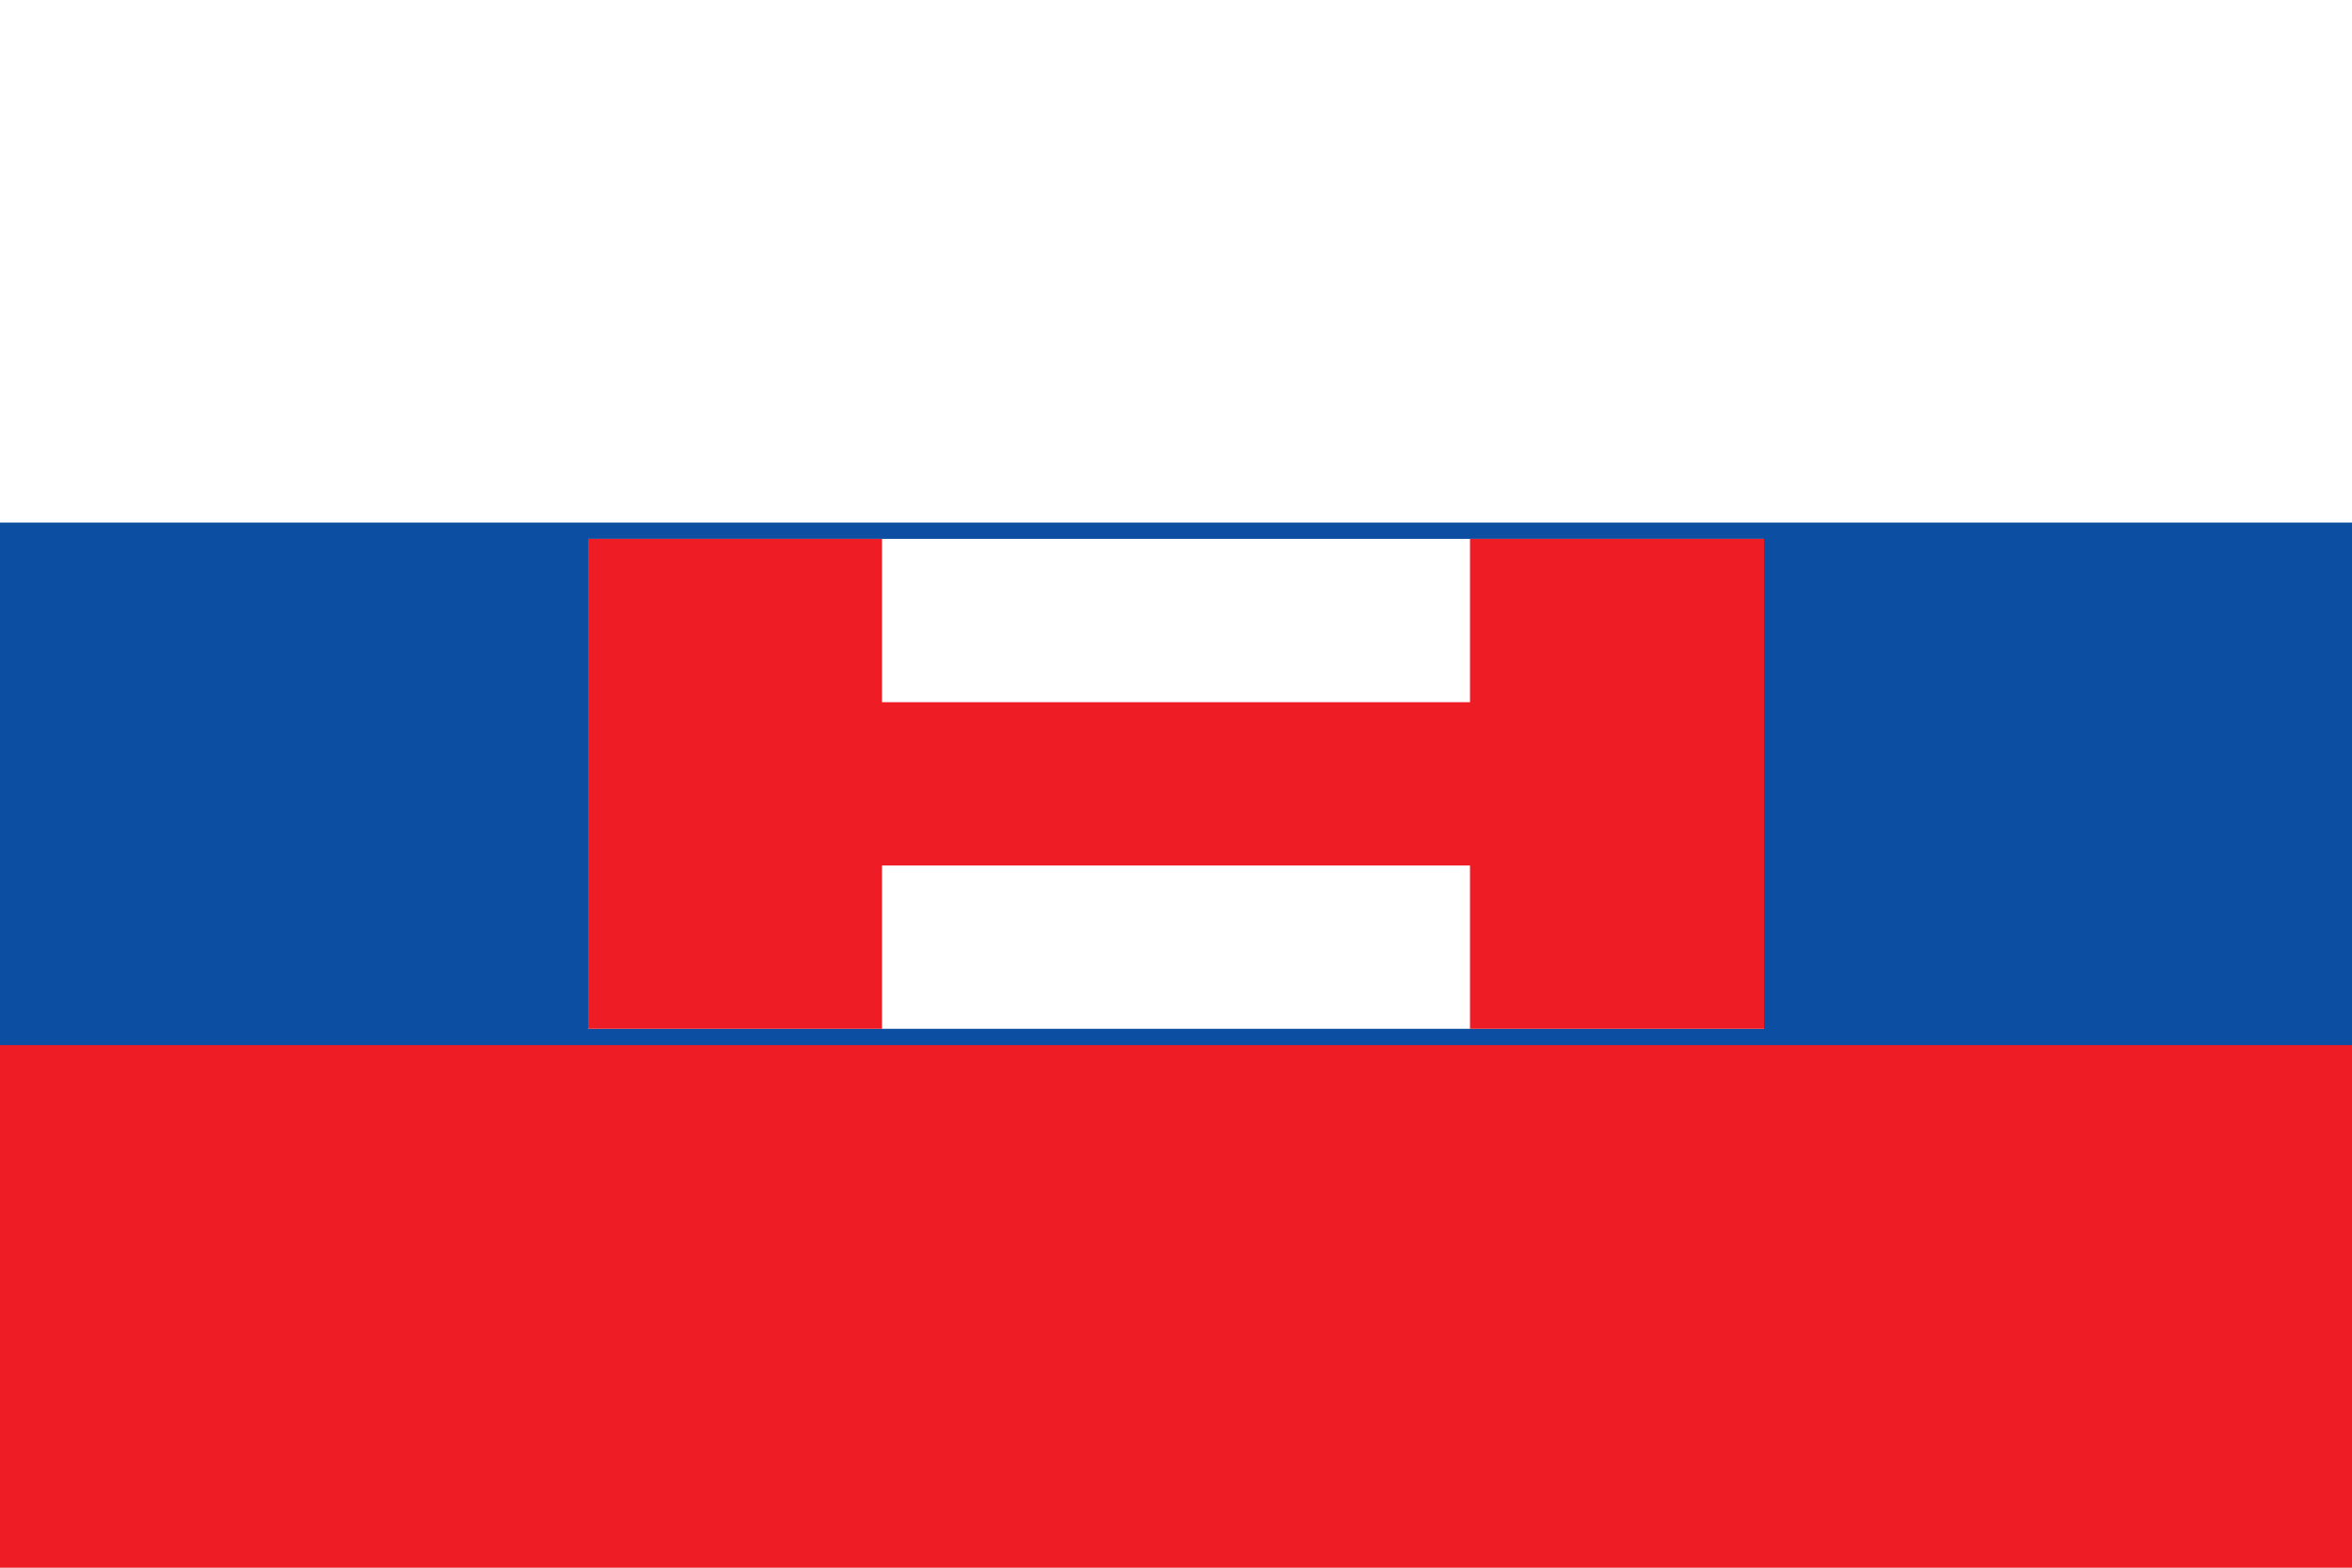
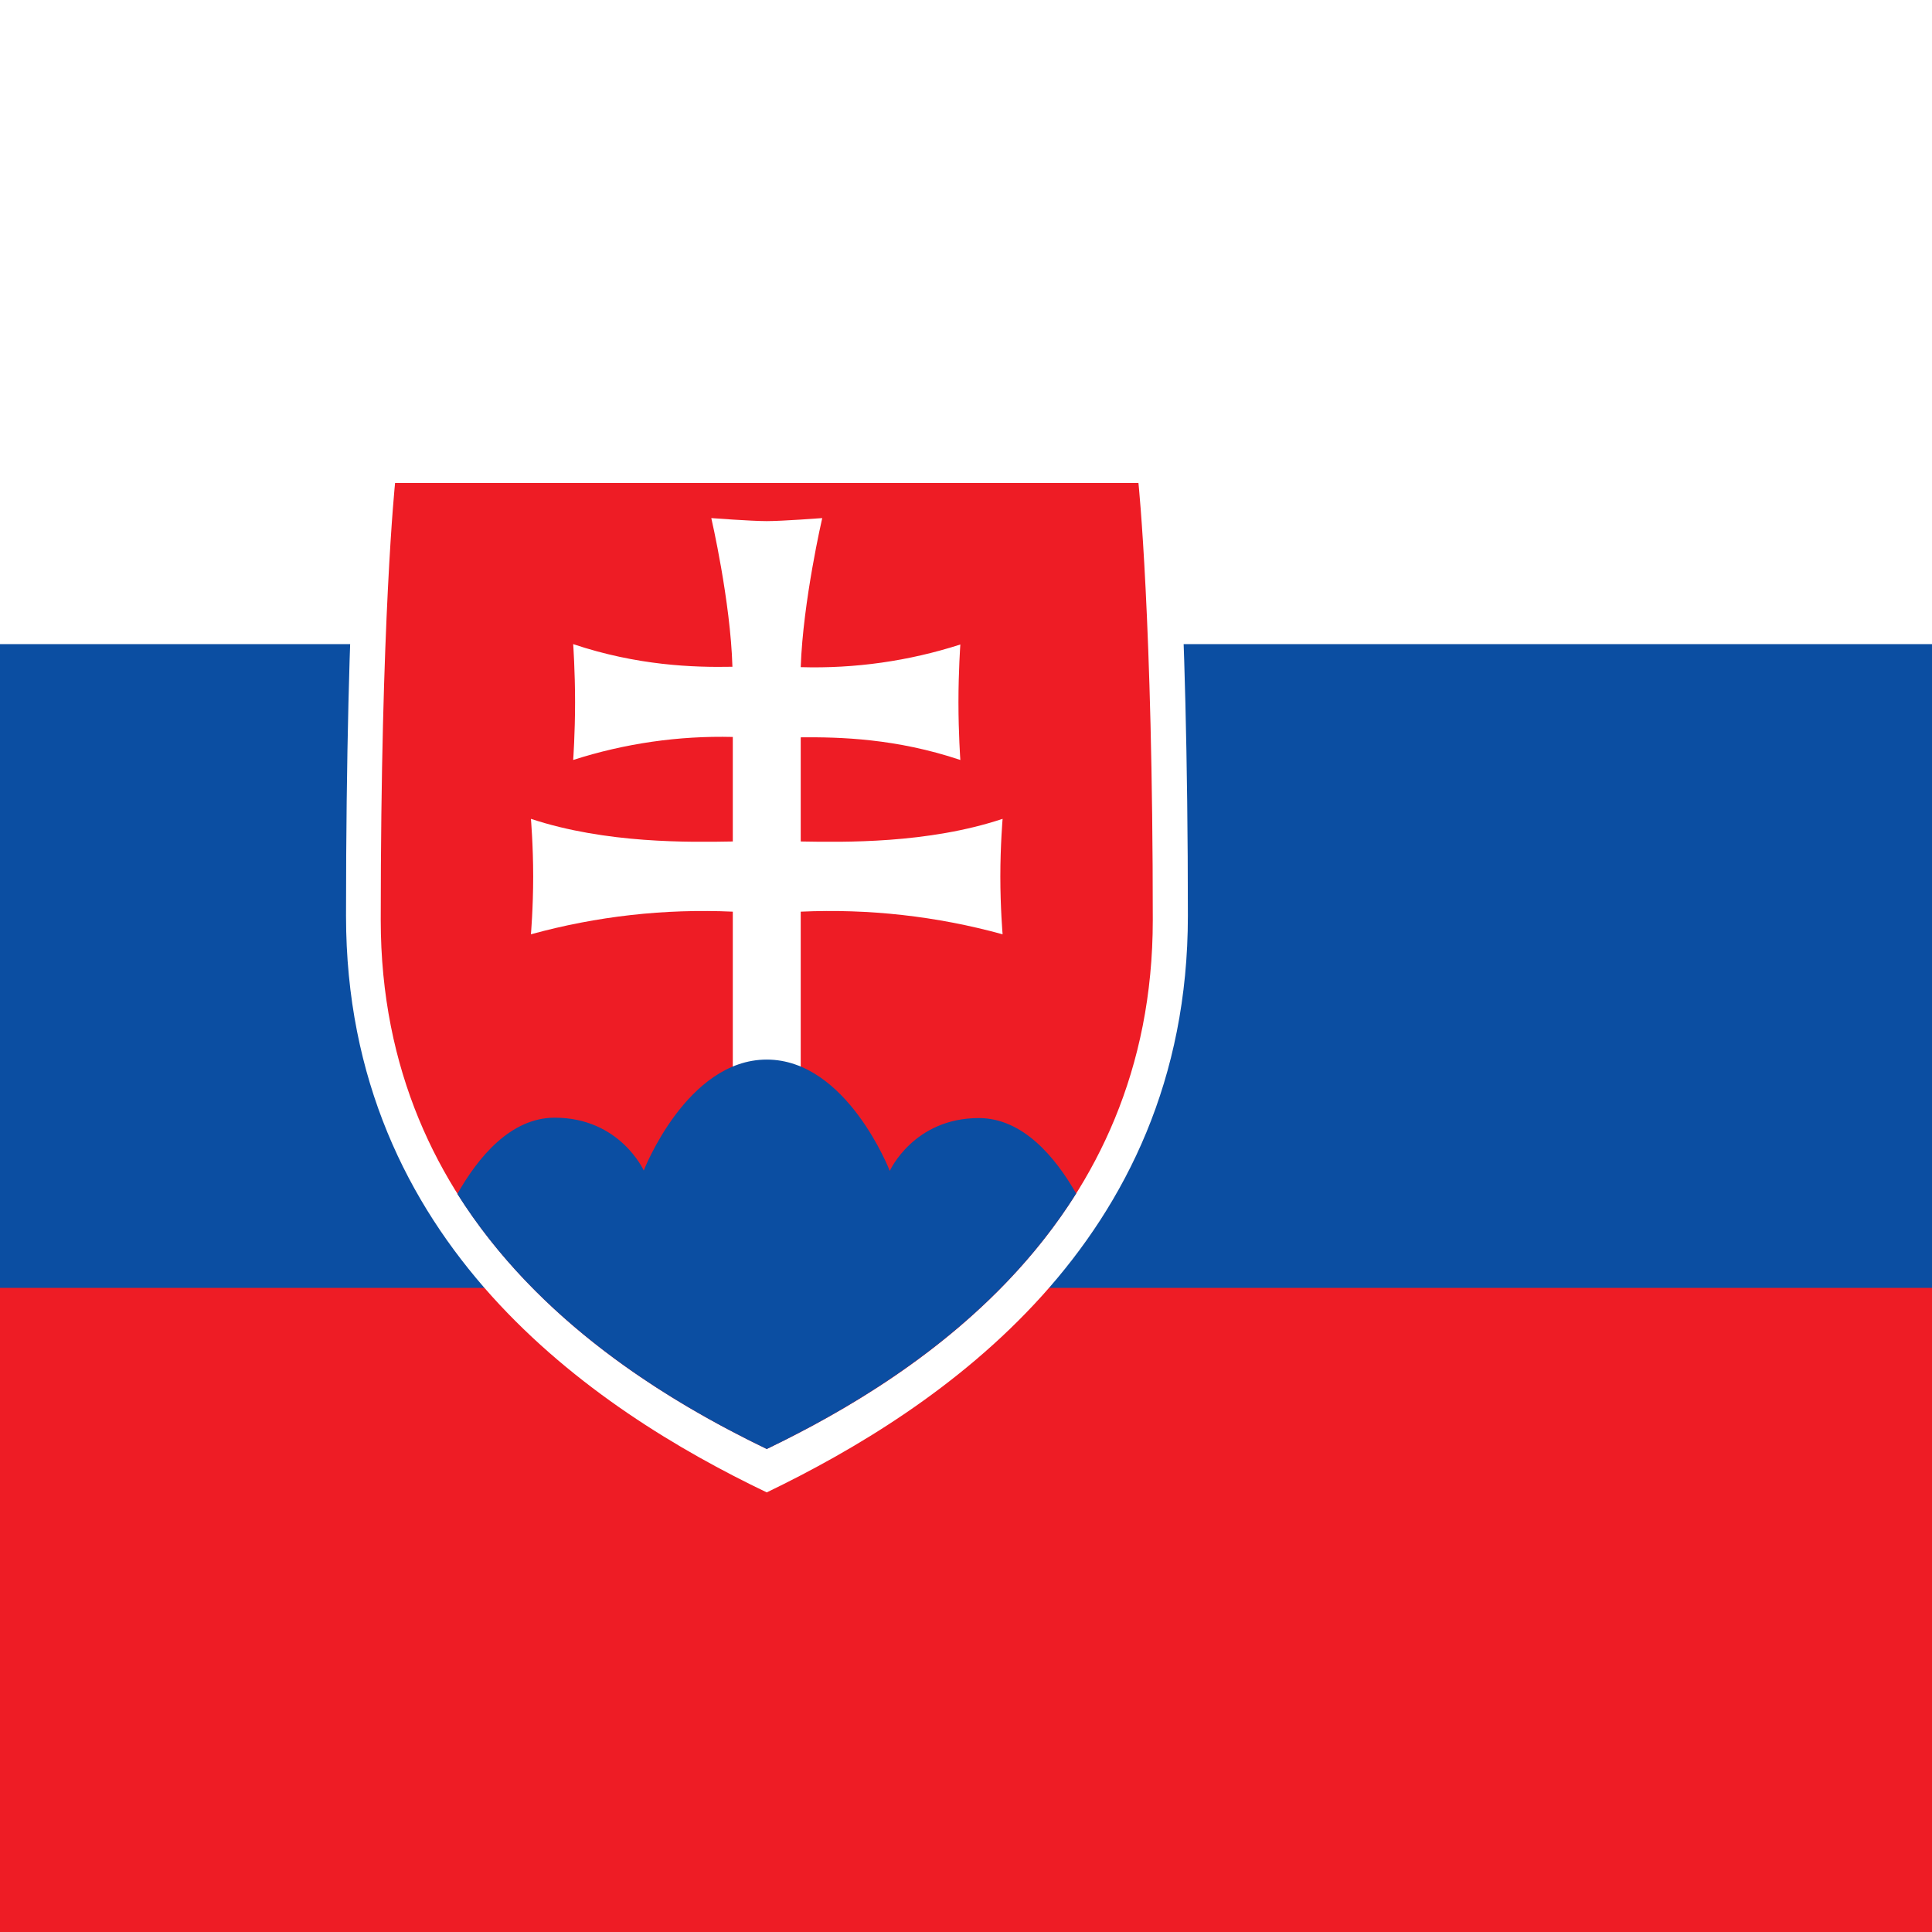
- <svg xmlns="http://www.w3.org/2000/svg" viewBox="0 0 900 600">
-   <rect width="900" height="600" fill="#ee1c25" />
-   <rect width="900" height="400" fill="#0b4ea2" />
-   <rect width="900" height="200" fill="#fff" />
-   <path d="M 225,206.25 h 450 v 187.5 h -450 z" fill="#fff" />
-   <path d="M 225,206.25 v 187.5 h 112.5 v -62.5 h 225 v 62.5 h 112.5 v -187.5 h -112.5 v 62.5 h -225 v -62.5 z" fill="#ee1c25" />
+ <svg xmlns="http://www.w3.org/2000/svg" id="flag-icons-sk" viewBox="0 0 512 512">
+   <path fill="#ee1c25" d="M0 0h512v512H0z" />
+   <path fill="#0b4ea2" d="M0 0h512v341.3H0z" />
+   <path fill="#fff" d="M0 0h512v170.7H0z" />
+   <path fill="#fff" d="M203.2 395.5c-45.9-22-111.5-66-111.5-152.8s4.1-126.2 4.1-126.2h214.8s4.2 39.4 4.2 126.2S249 373.4 203.2 395.5" />
+   <path fill="#ee1c25" d="M203.2 384c-42.1-20.3-102.3-60.5-102.3-140.2s3.8-115.8 3.8-115.8h197s3.8 36.2 3.8 115.8-60.2 120-102.3 140.2" />
+   <path fill="#fff" d="M212.2 223c11.4.2 33.7.6 53.5-6 0 0-.6 7-.6 15.3s.6 15.3.6 15.3a172 172 0 0 0-53.5-6v44h-18v-44a172 172 0 0 0-53.5 6s.6-7 .6-15.3-.6-15.3-.6-15.3c19.9 6.6 42.1 6.2 53.5 6v-27.7a128 128 0 0 0-42.3 6.1s.5-7 .5-15.3-.5-15.4-.5-15.4c17 5.7 31.9 6.2 42.2 6-.5-17.4-5.6-39.4-5.6-39.4s10.5.8 14.7.8 14.7-.8 14.7-.8-5.1 22-5.7 39.5a126 126 0 0 0 42.3-6s-.5 7-.5 15.3.5 15.3.5 15.3c-17-5.7-31.9-6.1-42.3-6z" />
+   <path fill="#0b4ea2" d="M203.2 280.8c-21.2 0-32.6 29.4-32.6 29.4s-6.3-14-23.6-14c-11.7 0-20.3 10.5-25.8 20.2 21.3 33.8 55.3 54.7 82 67.6 26.7-12.9 60.7-33.8 82-67.7-5.5-9.6-14.1-20-25.8-20-17.3 0-23.6 14-23.6 14s-11.4-29.5-32.6-29.5" />
</svg>
